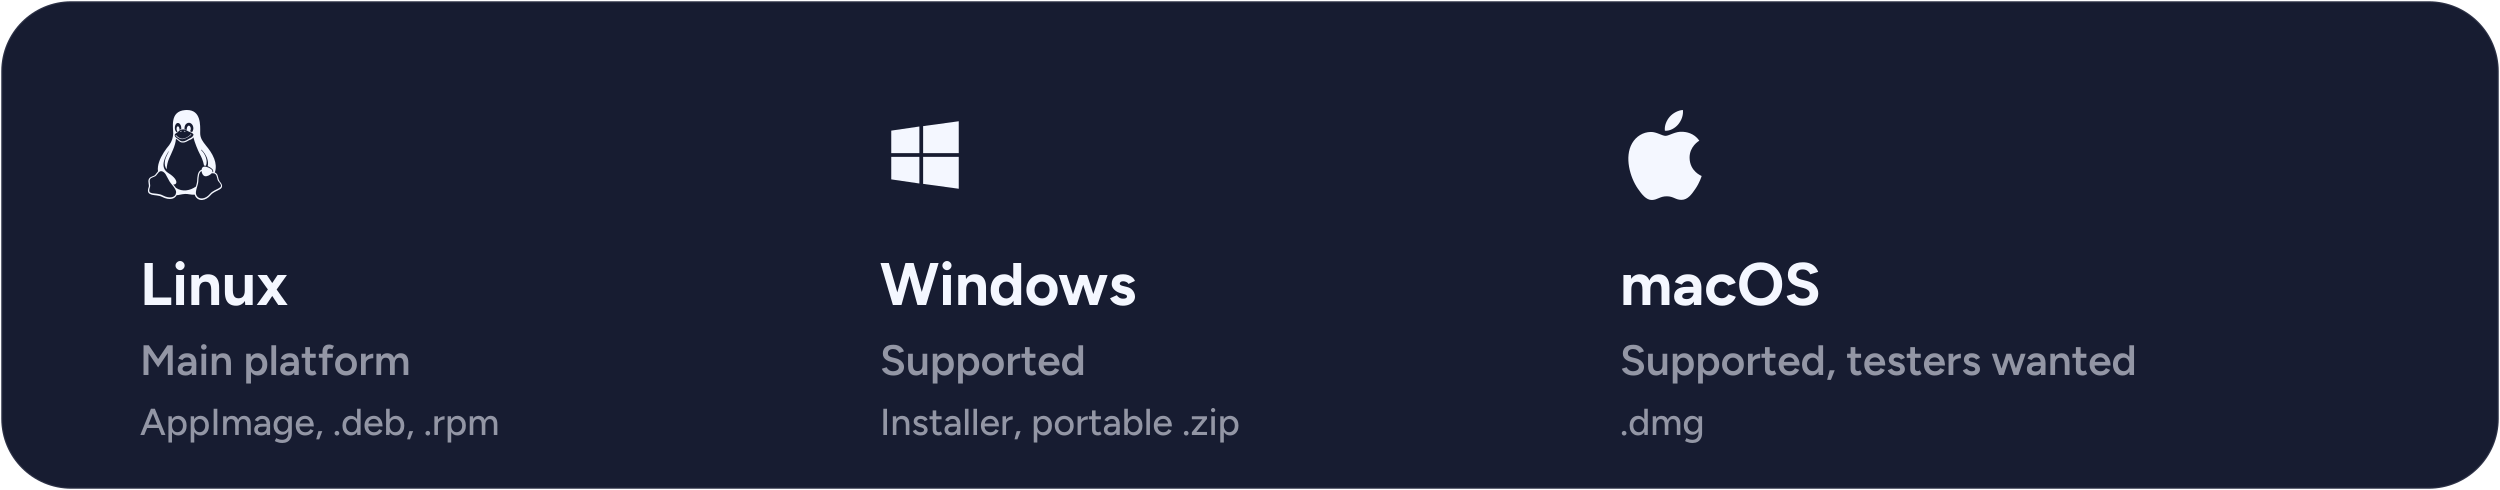
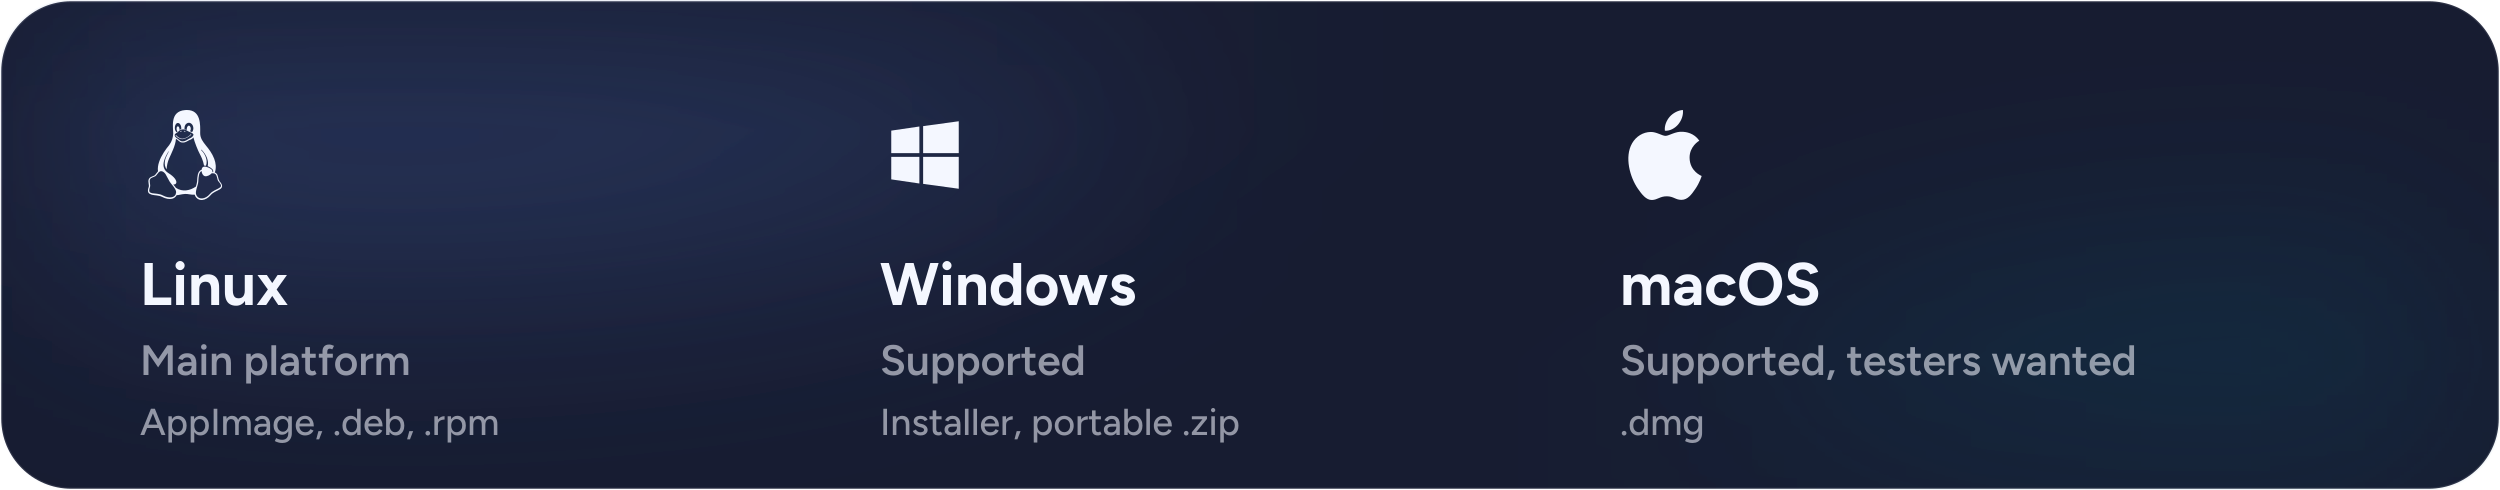
<svg xmlns="http://www.w3.org/2000/svg" width="1000" height="196" viewBox="0 0 1000 196" role="img" aria-label="Linux: Main platform, Windows: Supported, macOS: Supported, testers wanted">
  <defs>
    <path id="g500-2c" d="M37 115 95 -103H198L114 115Z" />
    <path id="g500-2e" d="M109 14Q84 14 66 -4Q47 -22 47 -48Q47 -74 66 -92Q84 -110 109 -110Q135 -110 154 -92Q172 -74 172 -48Q172 -22 154 -4Q135 14 109 14Z" />
    <path id="g500-41" d="M9 0 291 -700H396L678 0H573L498 -187H189L114 0ZM223 -275H464L344 -576Z" />
    <path id="g500-49" d="M89 0V-700H187V0Z" />
    <path id="g500-61" d="M226 12Q137 12 88 -28Q38 -69 38 -141Q38 -218 90 -258Q141 -299 233 -299H367Q361 -363 334 -396Q306 -428 251 -428Q212 -428 184 -412Q155 -396 136 -362L52 -394Q70 -428 97 -454Q124 -481 162 -496Q200 -512 251 -512Q322 -512 369 -484Q416 -456 440 -403Q463 -350 462 -272L461 0H373L370 -64Q348 -28 312 -8Q276 12 226 12ZM234 -69Q275 -69 305 -86Q335 -104 352 -136Q369 -167 369 -208V-224H259Q190 -224 162 -202Q134 -181 134 -143Q134 -108 160 -88Q187 -69 234 -69Z" />
    <path id="g500-62" d="M325 12Q271 12 229 -12Q187 -37 160 -81L156 0H66V-700H161V-420Q188 -464 230 -488Q271 -512 325 -512Q392 -512 443 -479Q494 -446 522 -388Q551 -329 551 -250Q551 -172 522 -113Q494 -54 443 -21Q392 12 325 12ZM302 -74Q347 -74 381 -96Q415 -119 434 -158Q454 -198 454 -250Q454 -302 435 -342Q416 -381 382 -404Q348 -426 303 -426Q262 -426 230 -404Q197 -381 179 -341Q161 -301 161 -250Q161 -198 179 -158Q197 -119 229 -96Q261 -74 302 -74Z" />
    <path id="g500-64" d="M264 12Q196 12 146 -21Q95 -54 66 -113Q38 -172 38 -250Q38 -329 66 -388Q95 -446 146 -479Q196 -512 264 -512Q317 -512 359 -488Q401 -464 428 -420V-700H522V0H432L429 -81Q402 -37 360 -12Q318 12 264 12ZM286 -74Q327 -74 358 -96Q390 -118 408 -156Q427 -195 428 -245V-255Q427 -305 408 -344Q390 -382 358 -404Q327 -426 285 -426Q241 -426 207 -404Q173 -381 154 -342Q135 -302 135 -250Q135 -198 154 -158Q174 -119 208 -96Q242 -74 286 -74Z" />
    <path id="g500-65" d="M287 12Q214 12 158 -22Q102 -55 70 -114Q38 -173 38 -250Q38 -327 70 -386Q102 -445 158 -478Q215 -512 288 -512Q357 -512 409 -478Q461 -443 490 -380Q520 -316 520 -230H135Q140 -156 184 -114Q229 -73 294 -73Q344 -73 378 -96Q411 -120 430 -156L512 -118Q492 -79 460 -50Q428 -20 384 -4Q341 12 287 12ZM141 -305H418Q415 -345 396 -372Q378 -400 350 -415Q321 -430 286 -430Q252 -430 220 -416Q188 -401 166 -373Q145 -345 141 -305Z" />
    <path id="g500-67" d="M273 213Q223 213 182 204Q141 194 113 182Q85 170 71 161L107 84Q120 92 144 102Q168 113 200 120Q232 128 271 128Q317 128 353 110Q389 91 410 52Q430 13 430 -48V-100Q404 -56 361 -32Q318 -7 264 -7Q196 -7 146 -38Q95 -70 66 -126Q38 -183 38 -257Q38 -334 66 -391Q95 -448 146 -480Q196 -512 264 -512Q318 -512 361 -488Q404 -463 430 -417V-500H525V-50Q525 36 492 94Q460 153 404 183Q347 213 273 213ZM288 -87Q330 -87 361 -110Q392 -132 410 -170Q428 -209 428 -259Q428 -309 410 -347Q392 -385 360 -406Q329 -428 287 -428Q243 -428 210 -406Q176 -385 157 -347Q138 -309 138 -259Q138 -209 158 -170Q177 -132 210 -110Q244 -87 288 -87Z" />
    <path id="g500-69" d="M72 0V-500H167V0ZM120 -606Q97 -606 80 -624Q63 -641 63 -664Q63 -688 80 -704Q97 -721 120 -721Q144 -721 160 -704Q177 -688 177 -664Q177 -641 160 -624Q144 -606 120 -606Z" />
    <path id="g500-6c" d="M66 0V-700H161V0Z" />
    <path id="g500-6d" d="M66 0V-500H155L159 -431Q183 -471 219 -492Q255 -512 302 -512Q362 -512 404 -484Q446 -457 465 -401Q487 -455 527 -484Q567 -512 622 -512Q707 -512 755 -456Q803 -401 802 -286V0H708V-256Q708 -324 694 -360Q679 -395 655 -409Q631 -423 599 -424Q543 -424 512 -381Q482 -338 482 -260V0H387V-256Q387 -324 373 -360Q359 -395 334 -409Q310 -423 278 -424Q222 -424 192 -381Q161 -338 161 -260V0Z" />
    <path id="g500-6e" d="M66 0V-500H155L159 -427Q184 -468 224 -490Q263 -512 314 -512Q373 -512 416 -488Q460 -464 484 -414Q507 -363 507 -281V0H412V-256Q412 -324 396 -360Q381 -395 354 -409Q326 -423 290 -424Q229 -424 195 -381Q161 -338 161 -260V0Z" />
    <path id="g500-6f" d="M292 12Q217 12 160 -22Q103 -55 70 -114Q38 -173 38 -250Q38 -327 70 -386Q102 -445 159 -478Q216 -512 290 -512Q364 -512 421 -478Q478 -445 510 -386Q542 -327 542 -250Q542 -173 510 -114Q478 -55 422 -22Q365 12 292 12ZM292 -75Q337 -75 372 -98Q407 -120 426 -159Q446 -198 446 -250Q446 -302 426 -341Q407 -380 371 -402Q335 -425 290 -425Q244 -425 209 -402Q174 -380 154 -341Q134 -302 134 -250Q134 -198 154 -159Q174 -120 210 -98Q246 -75 292 -75Z" />
    <path id="g500-70" d="M71 200V-500H160L165 -419Q192 -463 234 -488Q276 -512 330 -512Q397 -512 448 -479Q499 -446 528 -388Q556 -329 556 -250Q556 -172 528 -113Q499 -54 448 -21Q397 12 330 12Q276 12 234 -12Q193 -37 166 -80V200ZM307 -74Q352 -74 386 -96Q420 -119 440 -158Q459 -198 459 -250Q459 -302 440 -342Q421 -381 387 -404Q353 -426 308 -426Q267 -426 234 -404Q202 -381 184 -341Q166 -301 166 -250Q166 -198 184 -158Q202 -119 234 -96Q266 -74 307 -74Z" />
    <path id="g500-72" d="M66 0V-500H161V-410Q191 -457 238 -480Q286 -502 338 -502V-412Q293 -412 252 -398Q212 -385 186 -354Q161 -324 161 -272V0Z" />
    <path id="g500-73" d="M245 12Q192 12 150 -4Q109 -20 80 -47Q52 -74 38 -108L120 -144Q136 -113 168 -93Q200 -73 239 -73Q282 -73 310 -89Q338 -105 338 -134Q338 -162 317 -178Q296 -194 256 -204L209 -216Q139 -235 100 -273Q62 -311 62 -359Q62 -432 109 -472Q156 -512 248 -512Q293 -512 330 -499Q368 -486 394 -462Q421 -438 432 -405L352 -369Q340 -399 311 -414Q282 -428 243 -428Q203 -428 180 -410Q157 -393 157 -362Q157 -345 176 -330Q196 -314 234 -304L288 -291Q337 -279 369 -254Q401 -230 417 -200Q433 -169 433 -136Q433 -91 408 -58Q384 -24 342 -6Q299 12 245 12Z" />
    <path id="g500-74" d="M259 12Q184 12 143 -26Q102 -65 102 -137V-418H17V-500H102V-656H197V-500H339V-418H197V-151Q197 -114 216 -94Q234 -75 269 -75Q279 -75 291 -79Q303 -83 320 -95L356 -21Q330 -4 306 4Q283 12 259 12Z" />
    <path id="g500-7a" d="M41 0V-73L323 -419H41V-500H444V-429L161 -81H446V0Z" />
    <path id="g600-2c" d="M33 115 93 -112H211L121 115Z" />
    <path id="g600-4d" d="M83 0V-700H207L427 -376L645 -700H770V0H654V-517L426 -180L199 -515V0Z" />
    <path id="g600-53" d="M313 12Q258 12 212 -1Q167 -14 132 -37Q98 -60 76 -88Q53 -117 44 -148L158 -183Q171 -146 209 -118Q247 -90 303 -89Q368 -89 406 -116Q444 -143 444 -187Q444 -227 412 -252Q380 -278 326 -292L240 -314Q191 -327 152 -352Q112 -377 90 -415Q67 -453 67 -505Q67 -603 131 -658Q195 -712 314 -712Q381 -712 432 -692Q482 -671 515 -636Q548 -600 564 -555L452 -519Q437 -559 400 -585Q363 -611 308 -611Q251 -611 218 -584Q186 -557 186 -509Q186 -470 212 -448Q237 -427 281 -416L367 -395Q461 -372 513 -316Q565 -260 565 -192Q565 -132 536 -86Q507 -40 450 -14Q394 12 313 12Z" />
    <path id="g600-61" d="M223 12Q133 12 84 -28Q34 -68 34 -141Q34 -219 86 -260Q139 -301 233 -301H360Q354 -356 329 -385Q304 -414 255 -414Q219 -414 192 -399Q165 -384 146 -352L48 -388Q64 -421 90 -450Q117 -478 158 -495Q198 -512 255 -512Q328 -512 377 -484Q426 -455 450 -402Q473 -349 473 -274L470 0H367L364 -61Q344 -26 308 -7Q273 12 223 12ZM237 -82Q274 -82 302 -98Q331 -115 346 -143Q362 -171 362 -205V-215H269Q202 -215 175 -196Q148 -178 148 -144Q148 -115 172 -98Q195 -82 237 -82Z" />
    <path id="g600-64" d="M260 12Q192 12 142 -20Q91 -53 62 -112Q34 -171 34 -250Q34 -330 62 -388Q91 -447 142 -480Q192 -512 260 -512Q312 -512 352 -490Q392 -467 418 -426V-700H529V0H423L419 -76Q394 -34 354 -11Q313 12 260 12ZM288 -90Q325 -90 354 -110Q383 -129 400 -164Q416 -198 418 -243V-257Q416 -302 400 -336Q383 -371 354 -390Q325 -409 287 -409Q247 -409 216 -389Q184 -369 166 -333Q149 -297 149 -250Q149 -203 167 -167Q185 -131 216 -110Q248 -90 288 -90Z" />
    <path id="g600-65" d="M285 12Q212 12 156 -22Q99 -55 66 -114Q34 -173 34 -250Q34 -327 67 -386Q100 -445 158 -478Q215 -512 289 -512Q356 -512 410 -478Q464 -443 496 -378Q527 -313 527 -223H150Q155 -160 196 -124Q238 -88 295 -88Q341 -88 371 -108Q401 -129 418 -162L517 -120Q496 -80 464 -50Q431 -20 386 -4Q342 12 285 12ZM157 -309H406Q403 -345 385 -368Q367 -392 341 -404Q315 -416 286 -416Q258 -416 230 -404Q201 -393 181 -369Q161 -345 157 -309Z" />
    <path id="g600-66" d="M112 0V-408H26V-500H112V-553Q112 -632 152 -674Q191 -717 271 -717Q297 -717 326 -708Q356 -700 383 -686L342 -603Q323 -612 308 -616Q294 -620 283 -620Q253 -620 238 -600Q224 -581 224 -537V-500H355V-408H224V0Z" />
    <path id="g600-69" d="M69 0V-500H180V0ZM125 -595Q98 -595 78 -614Q59 -634 59 -661Q59 -688 78 -707Q98 -726 125 -726Q152 -726 172 -707Q191 -688 191 -661Q191 -634 172 -614Q152 -595 125 -595Z" />
    <path id="g600-6c" d="M62 0V-700H174V0Z" />
    <path id="g600-6d" d="M62 0V-500H167L172 -433Q195 -472 231 -492Q267 -512 313 -512Q373 -512 415 -485Q457 -458 476 -403Q498 -456 538 -484Q578 -512 632 -512Q719 -512 766 -456Q813 -401 812 -286V0H701V-256Q701 -316 688 -348Q675 -381 653 -394Q631 -407 602 -407Q550 -408 522 -370Q493 -332 493 -261V0H381V-256Q381 -316 368 -348Q356 -381 334 -394Q312 -407 283 -407Q231 -408 202 -370Q174 -332 174 -261V0Z" />
    <path id="g600-6e" d="M62 0V-500H167L172 -429Q196 -469 234 -490Q273 -512 323 -512Q383 -512 426 -488Q468 -464 490 -414Q513 -363 513 -282V0H401V-256Q401 -316 388 -348Q374 -381 350 -394Q325 -407 292 -407Q236 -408 205 -370Q174 -332 174 -261V0Z" />
    <path id="g600-6f" d="M292 12Q217 12 158 -22Q100 -55 67 -114Q34 -173 34 -250Q34 -327 66 -386Q99 -445 157 -478Q215 -512 290 -512Q365 -512 423 -478Q481 -445 514 -386Q546 -327 546 -250Q546 -173 514 -114Q482 -55 424 -22Q366 12 292 12ZM292 -91Q333 -91 365 -112Q397 -132 415 -168Q433 -203 433 -250Q433 -297 414 -332Q396 -368 364 -388Q332 -409 290 -409Q248 -409 216 -389Q184 -369 166 -333Q148 -297 148 -250Q148 -203 166 -168Q185 -132 218 -112Q250 -91 292 -91Z" />
    <path id="g600-70" d="M67 200V-500H172L177 -424Q203 -466 244 -489Q284 -512 337 -512Q405 -512 456 -480Q506 -447 534 -388Q563 -330 563 -250Q563 -171 534 -112Q506 -53 456 -20Q405 12 337 12Q285 12 245 -11Q205 -34 179 -74V200ZM309 -90Q349 -90 380 -110Q411 -131 430 -167Q448 -203 448 -250Q448 -297 430 -333Q413 -369 382 -389Q351 -409 310 -409Q272 -409 242 -389Q212 -369 196 -333Q179 -297 179 -250Q179 -203 196 -167Q212 -131 242 -110Q271 -90 309 -90Z" />
    <path id="g600-72" d="M62 0V-500H174V-409Q204 -456 252 -479Q300 -502 351 -502V-395Q305 -395 264 -382Q224 -370 199 -342Q174 -314 174 -268V0Z" />
    <path id="g600-73" d="M244 12Q194 12 152 -3Q110 -18 80 -46Q50 -73 34 -110L131 -153Q146 -125 176 -106Q205 -87 241 -87Q280 -87 304 -100Q327 -114 327 -138Q327 -161 309 -174Q291 -186 258 -194L211 -207Q140 -225 100 -264Q60 -304 60 -355Q60 -430 108 -471Q157 -512 248 -512Q294 -512 332 -498Q371 -485 399 -460Q427 -436 438 -403L345 -361Q335 -386 307 -400Q279 -413 245 -413Q211 -413 192 -398Q173 -384 173 -358Q173 -343 190 -330Q207 -318 239 -310L298 -296Q347 -284 378 -258Q409 -233 424 -202Q439 -170 439 -138Q439 -93 414 -59Q388 -25 344 -6Q300 12 244 12Z" />
    <path id="g600-74" d="M261 12Q182 12 140 -28Q99 -67 99 -141V-404H16V-500H99V-656H210V-500H345V-404H210V-162Q210 -127 226 -109Q243 -91 275 -91Q285 -91 297 -95Q309 -99 324 -110L365 -25Q339 -7 313 2Q287 12 261 12Z" />
    <path id="g600-75" d="M241 12Q182 12 140 -12Q97 -36 74 -87Q51 -138 51 -218V-500H163V-244Q163 -185 177 -152Q191 -119 216 -106Q240 -93 272 -93Q329 -92 360 -130Q391 -168 391 -239V-500H502V0H397L392 -71Q368 -31 330 -10Q291 12 241 12Z" />
    <path id="g600-77" d="M180 0 10 -500H123L238 -152L353 -500H463L577 -157L692 -500H805L635 0H524L408 -359L291 0Z" />
    <path id="g700-4c" d="M76 0V-700H213V-125H521V0Z" />
    <path id="g700-4f" d="M396 12Q290 12 208 -34Q127 -81 81 -162Q35 -244 35 -349Q35 -456 81 -538Q127 -619 208 -665Q288 -711 393 -711Q499 -711 580 -664Q660 -618 706 -536Q752 -455 752 -349Q752 -244 706 -162Q661 -81 580 -34Q500 12 396 12ZM396 -113Q460 -113 508 -144Q557 -174 584 -227Q612 -280 612 -349Q612 -419 584 -472Q556 -525 507 -556Q458 -586 393 -586Q330 -586 280 -556Q231 -525 203 -472Q175 -419 175 -349Q175 -280 203 -227Q231 -174 281 -144Q331 -113 396 -113Z" />
    <path id="g700-53" d="M311 12Q258 12 212 -1Q166 -14 130 -38Q94 -61 70 -90Q47 -119 40 -151L174 -191Q187 -157 220 -132Q253 -108 303 -107Q356 -106 390 -130Q423 -154 423 -192Q423 -225 396 -248Q370 -270 324 -282L233 -306Q182 -319 143 -346Q104 -372 82 -411Q60 -450 60 -502Q60 -601 126 -656Q191 -712 311 -712Q378 -712 428 -692Q479 -673 513 -637Q547 -601 565 -552L432 -511Q420 -545 388 -569Q356 -593 307 -593Q257 -593 228 -570Q200 -547 200 -505Q200 -472 222 -453Q245 -434 284 -424L376 -401Q466 -379 516 -322Q566 -265 566 -195Q566 -133 536 -86Q506 -40 449 -14Q392 12 311 12Z" />
    <path id="g700-57" d="M215 0 8 -700H147L289 -210L424 -700H560L696 -217L838 -700H977L768 0H624L492 -486L358 0Z" />
    <path id="g700-61" d="M219 12Q129 12 80 -28Q30 -68 30 -141Q30 -221 84 -262Q137 -302 234 -302H352Q345 -348 323 -372Q301 -397 260 -397Q228 -397 202 -383Q176 -369 158 -340L42 -380Q56 -412 83 -442Q110 -473 154 -492Q197 -512 260 -512Q336 -512 386 -483Q437 -454 462 -402Q486 -349 485 -277L482 0H359L357 -58Q338 -24 304 -6Q269 12 219 12ZM241 -98Q273 -98 299 -113Q325 -128 340 -152Q355 -176 355 -202V-204H280Q215 -204 190 -188Q165 -173 165 -145Q165 -123 185 -110Q205 -98 241 -98Z" />
    <path id="g700-63" d="M298 12Q220 12 159 -22Q98 -55 64 -114Q30 -174 30 -250Q30 -327 64 -386Q98 -445 158 -478Q218 -512 296 -512Q371 -512 433 -475Q495 -438 523 -368L399 -324Q385 -353 356 -370Q326 -388 290 -388Q253 -388 225 -370Q197 -353 181 -322Q165 -291 165 -250Q165 -209 181 -178Q197 -148 226 -130Q255 -112 292 -112Q328 -112 358 -131Q387 -150 401 -181L526 -137Q497 -66 436 -27Q374 12 298 12Z" />
    <path id="g700-64" d="M256 12Q187 12 136 -20Q86 -52 58 -111Q30 -170 30 -250Q30 -331 58 -390Q86 -448 136 -480Q187 -512 256 -512Q305 -512 344 -492Q382 -471 406 -433V-700H538V0H413L409 -70Q384 -31 345 -10Q306 12 256 12ZM290 -109Q323 -109 348 -126Q374 -142 389 -172Q404 -202 406 -240V-260Q404 -298 389 -328Q374 -357 348 -374Q322 -390 289 -390Q253 -390 226 -372Q198 -355 182 -323Q167 -291 167 -250Q167 -209 183 -177Q199 -145 226 -127Q254 -109 290 -109Z" />
    <path id="g700-69" d="M65 0V-500H197V0ZM131 -581Q101 -581 78 -604Q55 -626 55 -657Q55 -688 78 -710Q101 -733 131 -733Q162 -733 184 -710Q207 -688 207 -657Q207 -626 184 -604Q162 -581 131 -581Z" />
    <path id="g700-6d" d="M57 0V-500H181L187 -435Q210 -473 246 -492Q282 -512 326 -512Q387 -512 428 -486Q470 -460 489 -406Q511 -457 551 -484Q591 -512 644 -512Q732 -512 778 -456Q824 -401 824 -286V0H692V-256Q692 -307 681 -335Q670 -363 651 -376Q632 -388 606 -388Q558 -389 532 -357Q506 -325 506 -262V0H374V-256Q374 -307 364 -335Q353 -363 334 -376Q314 -388 288 -388Q240 -389 214 -357Q189 -325 189 -262V0Z" />
    <path id="g700-6e" d="M57 0V-500H181L187 -432Q211 -471 248 -492Q286 -512 334 -512Q393 -512 435 -488Q477 -464 499 -414Q521 -363 520 -283V0H388V-256Q388 -307 376 -335Q365 -363 344 -376Q323 -388 295 -388Q244 -389 216 -357Q189 -325 189 -262V0Z" />
    <path id="g700-6f" d="M292 12Q216 12 156 -22Q97 -55 64 -114Q30 -173 30 -250Q30 -327 63 -386Q96 -445 155 -478Q214 -512 290 -512Q367 -512 426 -478Q485 -445 518 -386Q551 -327 551 -250Q551 -173 518 -114Q485 -55 426 -22Q368 12 292 12ZM292 -110Q329 -110 357 -128Q385 -146 400 -178Q416 -209 416 -250Q416 -291 400 -322Q384 -354 356 -372Q327 -390 290 -390Q254 -390 226 -372Q197 -354 181 -322Q165 -291 165 -250Q165 -209 181 -178Q197 -146 226 -128Q255 -110 292 -110Z" />
    <path id="g700-73" d="M244 12Q196 12 154 -2Q112 -17 80 -44Q48 -72 30 -112L143 -164Q158 -140 184 -122Q210 -105 244 -105Q277 -105 295 -114Q313 -124 313 -142Q313 -160 298 -168Q284 -177 259 -183L213 -195Q141 -214 100 -256Q58 -297 58 -351Q58 -428 108 -470Q157 -512 248 -512Q295 -512 336 -498Q376 -484 405 -459Q434 -434 445 -401L336 -351Q329 -371 302 -384Q275 -396 248 -396Q221 -396 206 -384Q192 -373 192 -353Q192 -340 206 -332Q220 -323 246 -317L311 -301Q360 -289 390 -262Q419 -236 432 -204Q446 -171 446 -140Q446 -95 420 -60Q393 -26 348 -7Q302 12 244 12Z" />
    <path id="g700-75" d="M235 12Q175 12 134 -12Q92 -36 70 -86Q48 -137 48 -217V-500H180V-244Q180 -194 192 -166Q203 -137 224 -124Q246 -112 273 -112Q325 -111 352 -144Q379 -176 379 -238V-500H511V0H387L382 -68Q357 -30 320 -9Q282 12 235 12Z" />
    <path id="g700-77" d="M180 0 10 -500H144L248 -178L353 -500H483L586 -183L691 -500H825L655 0H525L418 -338L310 0Z" />
    <path id="g700-78" d="M10 0 196 -259 23 -500H179L269 -366L358 -500H514L342 -258L526 0H369L269 -151L168 0Z" />
+     <clipPath id="c1">
+       <rect x="0.0" y="0.0" width="1000.0" height="196.0" rx="28.0" />
+     </clipPath>
+     <filter id="b2" filterUnits="userSpaceOnUse" x="-1000" y="-196" width="3000" height="588">
+       <feGaussianBlur stdDeviation="55" />
+     </filter>
  </defs>
-   <rect x="0.5" y="0.5" width="999.0" height="195.0" rx="28.0" fill="#171c31" stroke="rgba(244, 247, 255, 0.1)" />
+   <rect x="0.5" y="0.5" width="999.0" height="195.0" rx="28.0" fill="#171c31" />
+   <g clip-path="url(#c1)">
+     <g filter="url(#b2)">
+       <ellipse cx="160" cy="4" rx="300" ry="90" fill="#4a69b0" fill-opacity="0.42" />
+       <ellipse cx="920" cy="192" rx="240" ry="70" fill="#00718d" fill-opacity="0.3" />
+     </g>
+   </g>
+   <rect x="0.5" y="0.5" width="999.0" height="195.0" rx="28.0" fill="none" stroke="rgba(244, 247, 255, 0.1)" />
  <g transform="translate(56.0 44.0) scale(1.500)" color="#f4f7ff" fill="#f4f7ff">
    <path d="M12.504 0c-.155 0-.315.008-.48.021-4.226.333-3.105 4.807-3.17 6.298-.076 1.092-.3 1.953-1.05 3.02-.885 1.051-2.127 2.75-2.716 4.521-.278.832-.41 1.684-.287 2.489a.424.424 0 00-.11.135c-.26.268-.45.6-.663.839-.199.199-.485.267-.797.4-.313.136-.658.269-.864.68-.09.189-.136.394-.132.602 0 .199.027.4.055.536.058.399.116.728.04.97-.249.68-.28 1.145-.106 1.484.174.334.535.47.94.601.81.2 1.91.135 2.774.6.926.466 1.866.67 2.616.47.526-.116.97-.464 1.208-.946.587-.003 1.23-.269 2.26-.334.699-.058 1.574.267 2.577.2.025.134.063.198.114.333l.003.003c.391.778 1.113 1.132 1.884 1.071.771-.06 1.592-.536 2.257-1.306.631-.765 1.683-1.084 2.378-1.503.348-.199.629-.469.649-.853.023-.4-.2-.811-.714-1.376v-.097l-.003-.003c-.17-.2-.25-.535-.338-.926-.085-.401-.182-.786-.492-1.046h-.003c-.059-.054-.123-.067-.188-.135a.357.357 0 00-.19-.064c.431-1.278.264-2.55-.173-3.694-.533-1.41-1.465-2.638-2.175-3.483-.796-1.005-1.576-1.957-1.56-3.368.026-2.152.236-6.133-3.544-6.139zm.529 3.405h.013c.213 0 .396.062.584.198.19.135.33.332.438.533.105.259.158.459.166.724 0-.02.006-.04.006-.06v.105a.086.086 0 01-.004-.021l-.004-.024a1.807 1.807 0 01-.15.706.953.953 0 01-.213.335.71.71 0 00-.088-.042c-.104-.045-.198-.064-.284-.133a1.312 1.312 0 00-.22-.066c.05-.06.146-.133.183-.198.053-.128.082-.264.088-.402v-.02a1.21 1.21 0 00-.061-.4c-.045-.134-.101-.2-.183-.333-.084-.066-.167-.132-.267-.132h-.016c-.093 0-.176.03-.262.132a.8.8 0 00-.205.334 1.18 1.18 0 00-.09.4v.019c.002.089.008.179.02.267-.193-.067-.438-.135-.607-.202a1.635 1.635 0 01-.018-.2v-.02a1.772 1.772 0 01.15-.768c.082-.22.232-.406.43-.533a.985.985 0 01.594-.2zm-2.962.059h.036c.142 0 .27.048.399.135.146.129.264.288.344.465.09.199.14.4.153.667v.004c.007.134.006.2-.002.266v.08c-.03.007-.056.018-.083.024-.152.055-.274.135-.393.2.012-.09.013-.18.003-.267v-.015c-.012-.133-.04-.2-.082-.333a.613.613 0 00-.166-.267.248.248 0 00-.183-.064h-.021c-.071.006-.13.04-.186.132a.552.552 0 00-.12.27.944.944 0 00-.023.33v.015c.012.135.037.2.08.334.046.134.098.2.166.268.01.009.02.018.034.024-.07.057-.117.07-.176.136a.304.304 0 01-.131.068 2.62 2.62 0 01-.275-.402 1.772 1.772 0 01-.155-.667 1.759 1.759 0 01.08-.668 1.43 1.43 0 01.283-.535c.128-.133.26-.2.418-.2zm1.37 1.706c.332 0 .733.065 1.216.399.293.2.523.269 1.052.468h.003c.255.136.405.266.478.399v-.131a.571.571 0 01.016.47c-.123.31-.516.643-1.063.842v.002c-.268.135-.501.333-.775.465-.276.135-.588.292-1.012.267a1.139 1.139 0 01-.448-.067 3.566 3.566 0 01-.322-.198c-.195-.135-.363-.332-.612-.465v-.005h-.005c-.4-.246-.616-.512-.686-.71-.07-.268-.005-.47.193-.6.224-.135.38-.271.483-.336.104-.074.143-.102.176-.131h.002v-.003c.169-.202.436-.47.839-.601.139-.036.294-.065.466-.065zm2.8 2.142c.358 1.417 1.196 3.475 1.735 4.473.286.534.855 1.659 1.102 3.024.156-.005.33.018.513.064.646-1.671-.546-3.467-1.089-3.966-.22-.2-.232-.335-.123-.335.59.534 1.365 1.572 1.646 2.757.13.535.16 1.104.021 1.67.067.028.135.06.205.067 1.032.534 1.413.938 1.23 1.537v-.043c-.06-.003-.12 0-.18 0h-.016c.151-.467-.182-.825-1.065-1.224-.915-.4-1.646-.336-1.77.465-.008.043-.013.066-.018.135-.068.023-.139.053-.209.064-.43.268-.662.669-.793 1.187-.13.533-.17 1.156-.205 1.869v.003c-.02.334-.17.838-.319 1.35-1.5 1.072-3.58 1.538-5.348.334a2.645 2.645 0 00-.402-.533 1.45 1.45 0 00-.275-.333c.182 0 .338-.03.465-.067a.615.615 0 00.314-.334c.108-.267 0-.697-.345-1.163-.345-.467-.931-.995-1.788-1.521-.63-.4-.986-.87-1.15-1.396-.165-.534-.143-1.085-.015-1.645.245-1.07.873-2.11 1.274-2.763.107-.065.037.135-.408.974-.396.751-1.14 2.497-.122 3.854a8.123 8.123 0 01.647-2.876c.564-1.278 1.743-3.504 1.836-5.268.048.036.217.135.289.202.218.133.38.333.59.465.21.201.477.335.876.335.039.003.075.006.11.006.412 0 .73-.134.997-.268.29-.134.52-.334.74-.4h.005c.467-.135.835-.402 1.044-.7zm2.185 8.958c.037.6.343 1.245.882 1.377.588.134 1.434-.333 1.791-.765l.211-.01c.315-.007.577.01.847.268l.003.003c.208.199.305.53.391.876.085.4.154.78.409 1.066.486.527.645.906.636 1.14l.003-.007v.018l-.003-.012c-.015.262-.185.396-.498.595-.63.401-1.746.712-2.457 1.57-.618.737-1.37 1.14-2.036 1.191-.664.053-1.237-.2-1.574-.898l-.005-.003c-.21-.4-.12-1.025.056-1.69.176-.668.428-1.344.463-1.897.037-.714.076-1.335.195-1.814.12-.465.308-.797.641-.984l.045-.022zm-10.814.049h.01c.053 0 .105.005.157.014.376.055.706.333 1.023.752l.91 1.664.003.003c.243.533.754 1.064 1.189 1.637.434.598.77 1.131.729 1.57v.006c-.057.744-.48 1.148-1.125 1.294-.645.135-1.52.002-2.395-.464-.968-.536-2.118-.469-2.857-.602-.369-.066-.61-.2-.723-.4-.11-.2-.113-.602.123-1.23v-.004l.002-.003c.117-.334.03-.752-.027-1.118-.055-.401-.083-.71.043-.94.16-.334.396-.4.69-.533.294-.135.64-.202.915-.47h.002v-.002c.256-.268.445-.601.668-.838.19-.201.38-.336.663-.336zm7.159-9.074c-.435.201-.945.535-1.488.535-.542 0-.97-.267-1.28-.466-.154-.134-.28-.268-.373-.335-.164-.134-.144-.333-.074-.333.109.016.129.134.199.2.096.066.215.2.36.333.292.2.68.467 1.167.467.485 0 1.053-.267 1.398-.466.195-.135.445-.334.648-.467.156-.136.149-.267.279-.267.128.016.034.134-.147.332a8.097 8.097 0 01-.69.468zm-1.082-1.583V5.64c-.006-.02.013-.042.029-.05.074-.043.18-.027.26.004.063 0 .16.067.15.135-.006.049-.085.066-.135.066-.055 0-.092-.043-.141-.068-.052-.018-.146-.008-.163-.065zm-.551 0c-.02.058-.113.049-.166.066-.047.025-.086.068-.14.068-.05 0-.13-.02-.136-.068-.01-.066.088-.133.15-.133.08-.031.184-.047.259-.005.019.009.036.03.03.05v.02h.003z" />
  </g>
  <g transform="translate(56.0 122.0) scale(0.024)" fill="#f4f7ff">
    <use href="#g700-4c" x="0" />
    <use href="#g700-69" x="537" />
    <use href="#g700-6e" x="799" />
    <use href="#g700-75" x="1367" />
    <use href="#g700-78" x="1935" />
  </g>
  <g transform="translate(56.0 150.0) scale(0.017)" fill="rgba(244, 247, 255, 0.56)">
    <use href="#g600-4d" x="0" />
    <use href="#g600-61" x="853" />
    <use href="#g600-69" x="1377" />
    <use href="#g600-6e" x="1627" />
    <use href="#g600-70" x="2432" />
    <use href="#g600-6c" x="3029" />
    <use href="#g600-61" x="3265" />
    <use href="#g600-74" x="3789" />
    <use href="#g600-66" x="4182" />
    <use href="#g600-6f" x="4557" />
    <use href="#g600-72" x="5138" />
    <use href="#g600-6d" x="5501" />
  </g>
  <g transform="translate(56.0 174.0) scale(0.015)" fill="rgba(244, 247, 255, 0.56)">
    <use href="#g500-41" x="0" />
    <use href="#g500-70" x="687" />
    <use href="#g500-70" x="1281" />
    <use href="#g500-49" x="1875" />
    <use href="#g500-6d" x="2151" />
    <use href="#g500-61" x="3008" />
    <use href="#g500-67" x="3524" />
    <use href="#g500-65" x="4115" />
    <use href="#g500-2c" x="4663" />
    <use href="#g500-2e" x="5142" />
    <use href="#g500-64" x="5361" />
    <use href="#g500-65" x="5949" />
    <use href="#g500-62" x="6497" />
    <use href="#g500-2c" x="7086" />
    <use href="#g500-2e" x="7565" />
    <use href="#g500-72" x="7784" />
    <use href="#g500-70" x="8133" />
    <use href="#g500-6d" x="8727" />
  </g>
  <g transform="translate(352.0 44.0) scale(1.500)" color="#f4f7ff" fill="#f4f7ff">
    <path fill="currentColor" stroke="none" d="M3 5.5 10.5 4.4v7.1H3Zm8.500-1.200L21 3v8.500h-9.500ZM3 12.500h7.500v7.100L3 18.500Zm8.500 0H21V21l-9.500-1.300Z" />
  </g>
  <g transform="translate(352.0 122.0) scale(0.024)" fill="#f4f7ff">
    <use href="#g700-57" x="0" />
    <use href="#g700-69" x="985" />
    <use href="#g700-6e" x="1247" />
    <use href="#g700-64" x="1815" />
    <use href="#g700-6f" x="2410" />
    <use href="#g700-77" x="2969" />
    <use href="#g700-73" x="3804" />
  </g>
  <g transform="translate(352.0 150.0) scale(0.017)" fill="rgba(244, 247, 255, 0.56)">
    <use href="#g600-53" x="0" />
    <use href="#g600-75" x="610" />
    <use href="#g600-70" x="1174" />
    <use href="#g600-70" x="1771" />
    <use href="#g600-6f" x="2368" />
    <use href="#g600-72" x="2949" />
    <use href="#g600-74" x="3312" />
    <use href="#g600-65" x="3699" />
    <use href="#g600-64" x="4250" />
  </g>
  <g transform="translate(352.0 174.0) scale(0.015)" fill="rgba(244, 247, 255, 0.56)">
    <use href="#g500-49" x="0" />
    <use href="#g500-6e" x="276" />
    <use href="#g500-73" x="837" />
    <use href="#g500-74" x="1303" />
    <use href="#g500-61" x="1683" />
    <use href="#g500-6c" x="2199" />
    <use href="#g500-6c" x="2426" />
    <use href="#g500-65" x="2653" />
    <use href="#g500-72" x="3201" />
    <use href="#g500-2c" x="3550" />
    <use href="#g500-70" x="4029" />
    <use href="#g500-6f" x="4623" />
    <use href="#g500-72" x="5203" />
    <use href="#g500-74" x="5552" />
    <use href="#g500-61" x="5932" />
    <use href="#g500-62" x="6448" />
    <use href="#g500-6c" x="7037" />
    <use href="#g500-65" x="7264" />
    <use href="#g500-2e" x="8056" />
    <use href="#g500-7a" x="8275" />
    <use href="#g500-69" x="8763" />
    <use href="#g500-70" x="9003" />
  </g>
  <g transform="translate(648.0 44.0) scale(1.500)" color="#f4f7ff" fill="#f4f7ff">
    <path d="M12.152 6.896c-.948 0-2.415-1.078-3.96-1.04-2.04.027-3.91 1.183-4.961 3.014-2.117 3.675-.546 9.103 1.519 12.09 1.013 1.454 2.208 3.09 3.792 3.039 1.52-.065 2.09-.987 3.935-.987 1.831 0 2.35.987 3.96.948 1.637-.026 2.676-1.48 3.676-2.948 1.156-1.688 1.636-3.325 1.662-3.415-.039-.013-3.182-1.221-3.22-4.857-.026-3.04 2.48-4.494 2.597-4.559-1.429-2.09-3.623-2.324-4.39-2.376-2-.156-3.675 1.09-4.61 1.09zM15.53 3.83c.843-1.012 1.4-2.427 1.245-3.83-1.207.052-2.662.805-3.532 1.818-.78.896-1.454 2.338-1.273 3.714 1.338.104 2.715-.688 3.559-1.701" />
  </g>
  <g transform="translate(648.0 122.0) scale(0.024)" fill="#f4f7ff">
    <use href="#g700-6d" x="0" />
    <use href="#g700-61" x="872" />
    <use href="#g700-63" x="1405" />
    <use href="#g700-4f" x="1951" />
    <use href="#g700-53" x="2738" />
  </g>
  <g transform="translate(648.0 150.0) scale(0.017)" fill="rgba(244, 247, 255, 0.56)">
    <use href="#g600-53" x="0" />
    <use href="#g600-75" x="610" />
    <use href="#g600-70" x="1174" />
    <use href="#g600-70" x="1771" />
    <use href="#g600-6f" x="2368" />
    <use href="#g600-72" x="2949" />
    <use href="#g600-74" x="3312" />
    <use href="#g600-65" x="3699" />
    <use href="#g600-64" x="4250" />
    <use href="#g600-2c" x="4841" />
    <use href="#g600-74" x="5327" />
    <use href="#g600-65" x="5714" />
    <use href="#g600-73" x="6265" />
    <use href="#g600-74" x="6731" />
    <use href="#g600-65" x="7118" />
    <use href="#g600-72" x="7669" />
    <use href="#g600-73" x="8032" />
    <use href="#g600-77" x="8739" />
    <use href="#g600-61" x="9540" />
    <use href="#g600-6e" x="10064" />
    <use href="#g600-74" x="10628" />
    <use href="#g600-65" x="11015" />
    <use href="#g600-64" x="11566" />
  </g>
  <g transform="translate(648.0 174.0) scale(0.015)" fill="rgba(244, 247, 255, 0.56)">
    <use href="#g500-2e" x="0" />
    <use href="#g500-64" x="219" />
    <use href="#g500-6d" x="807" />
    <use href="#g500-67" x="1664" />
  </g>
</svg>
